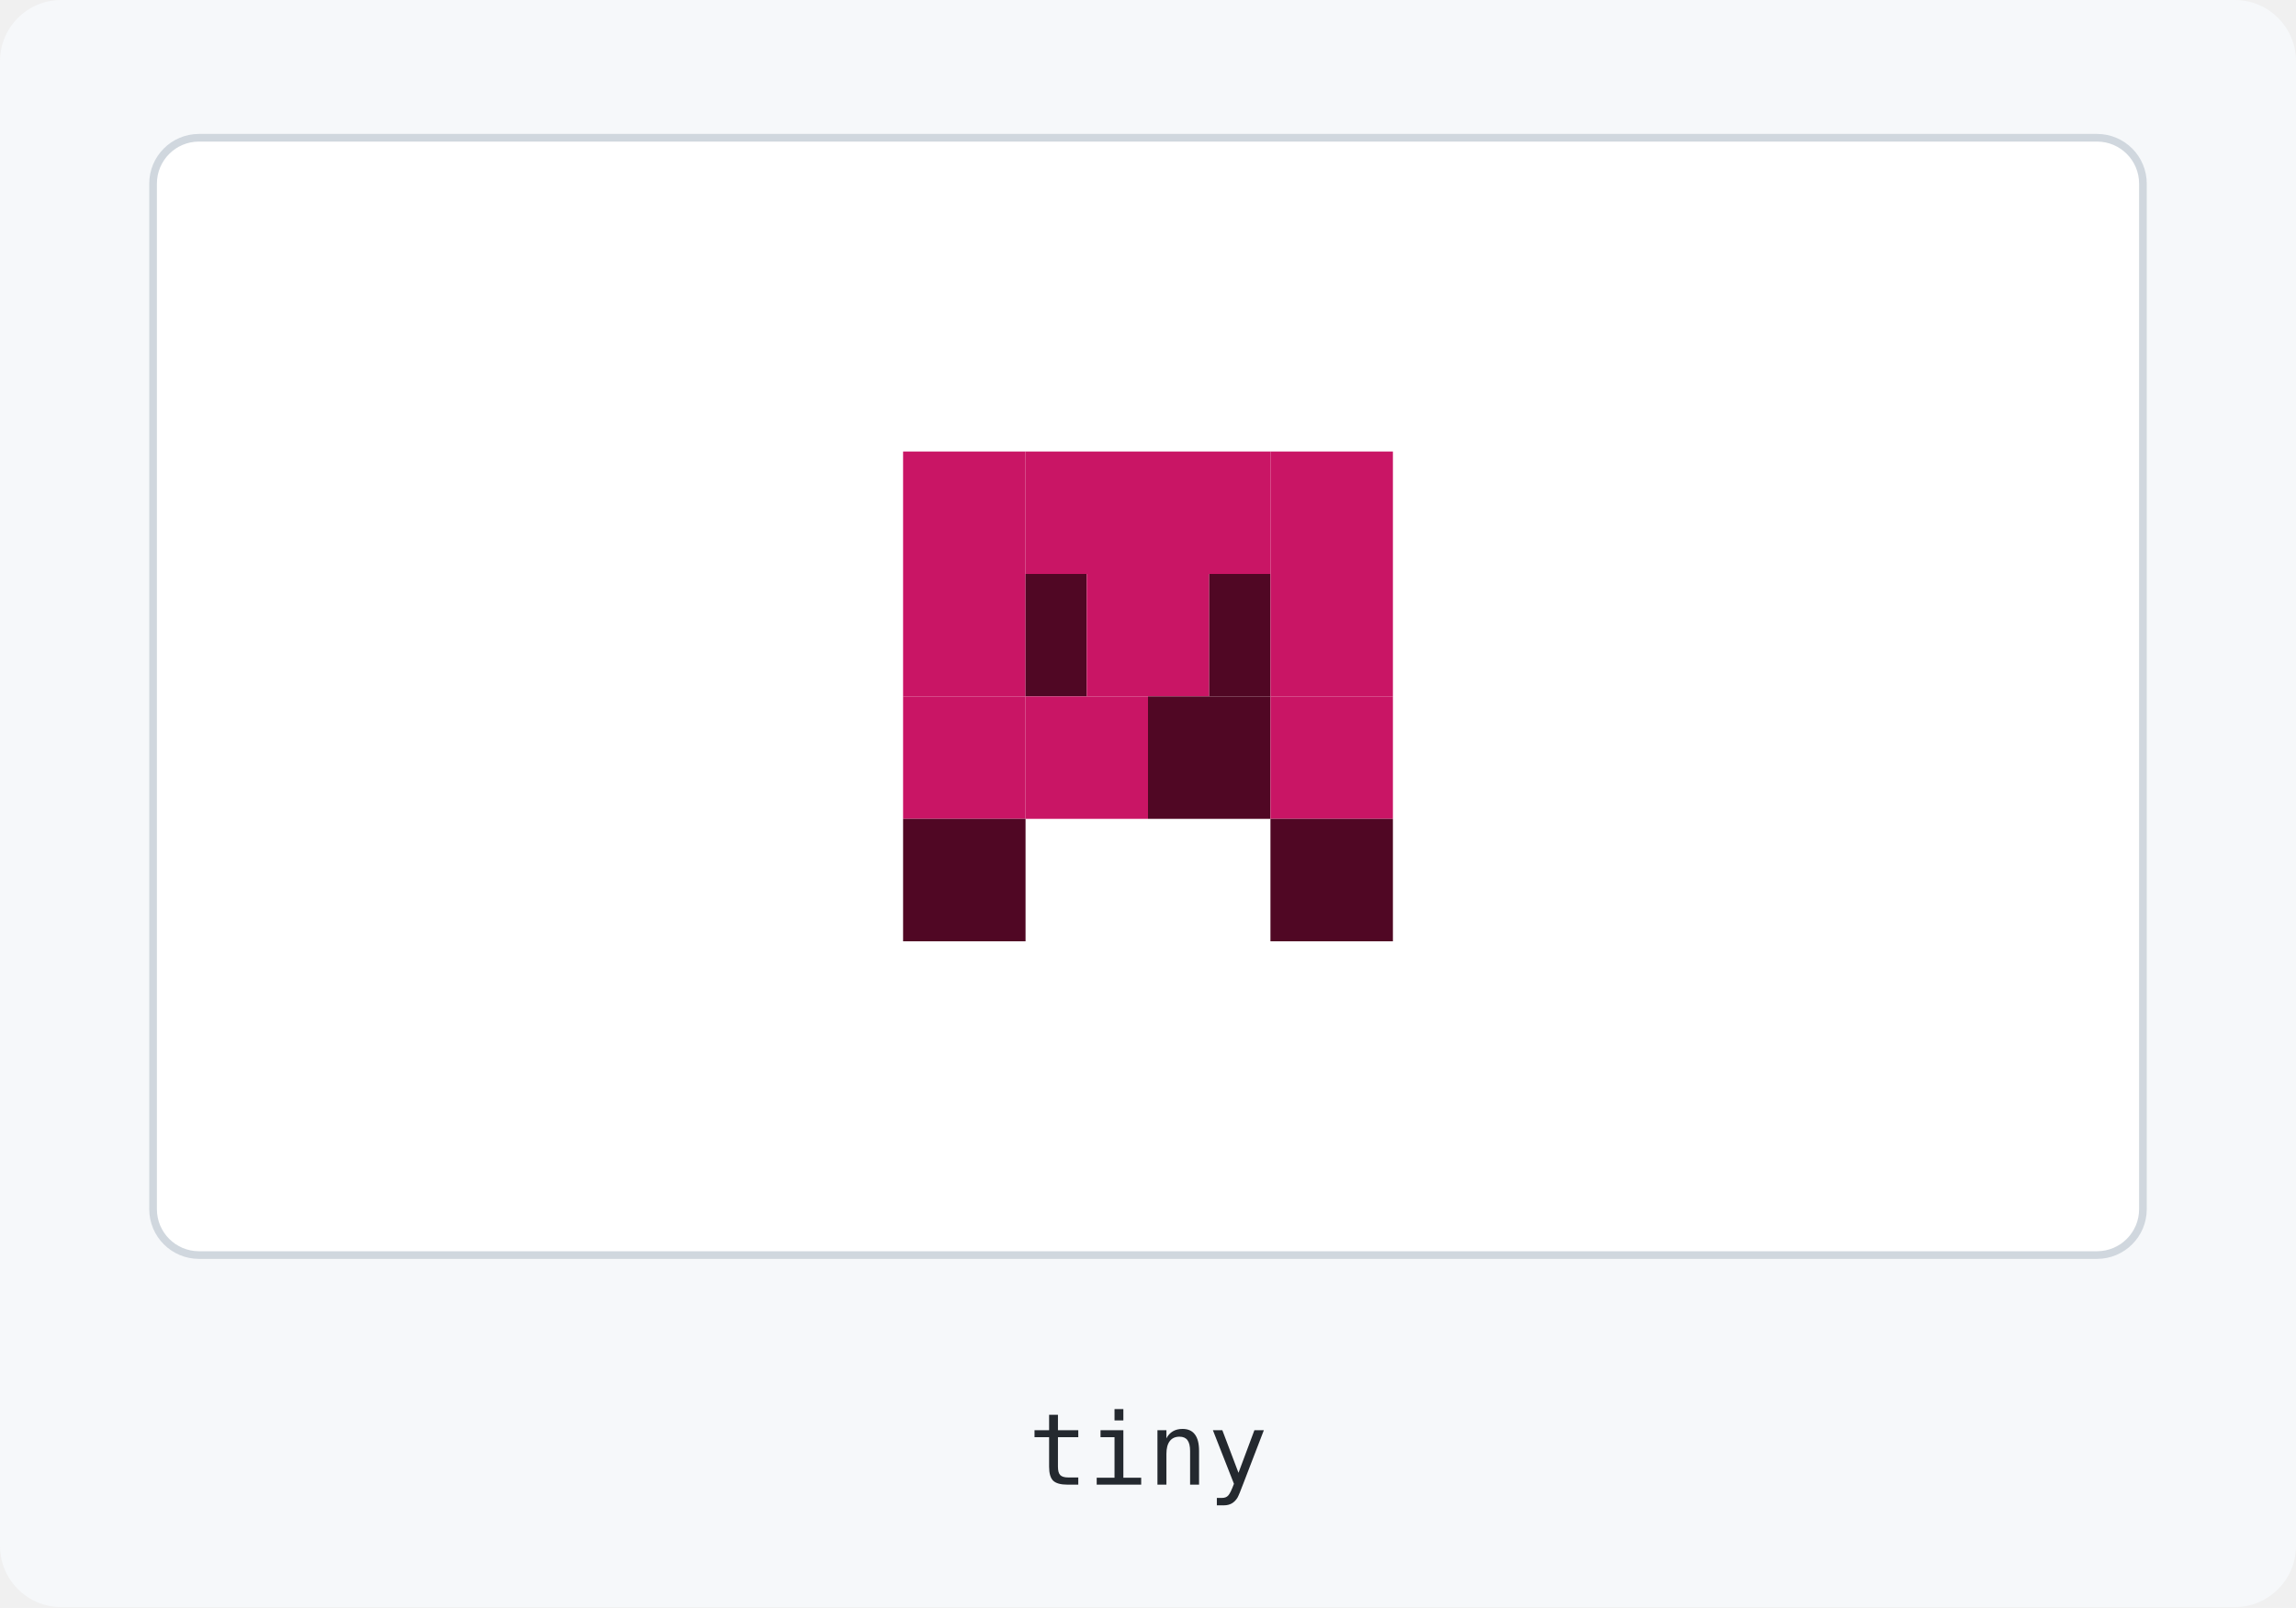
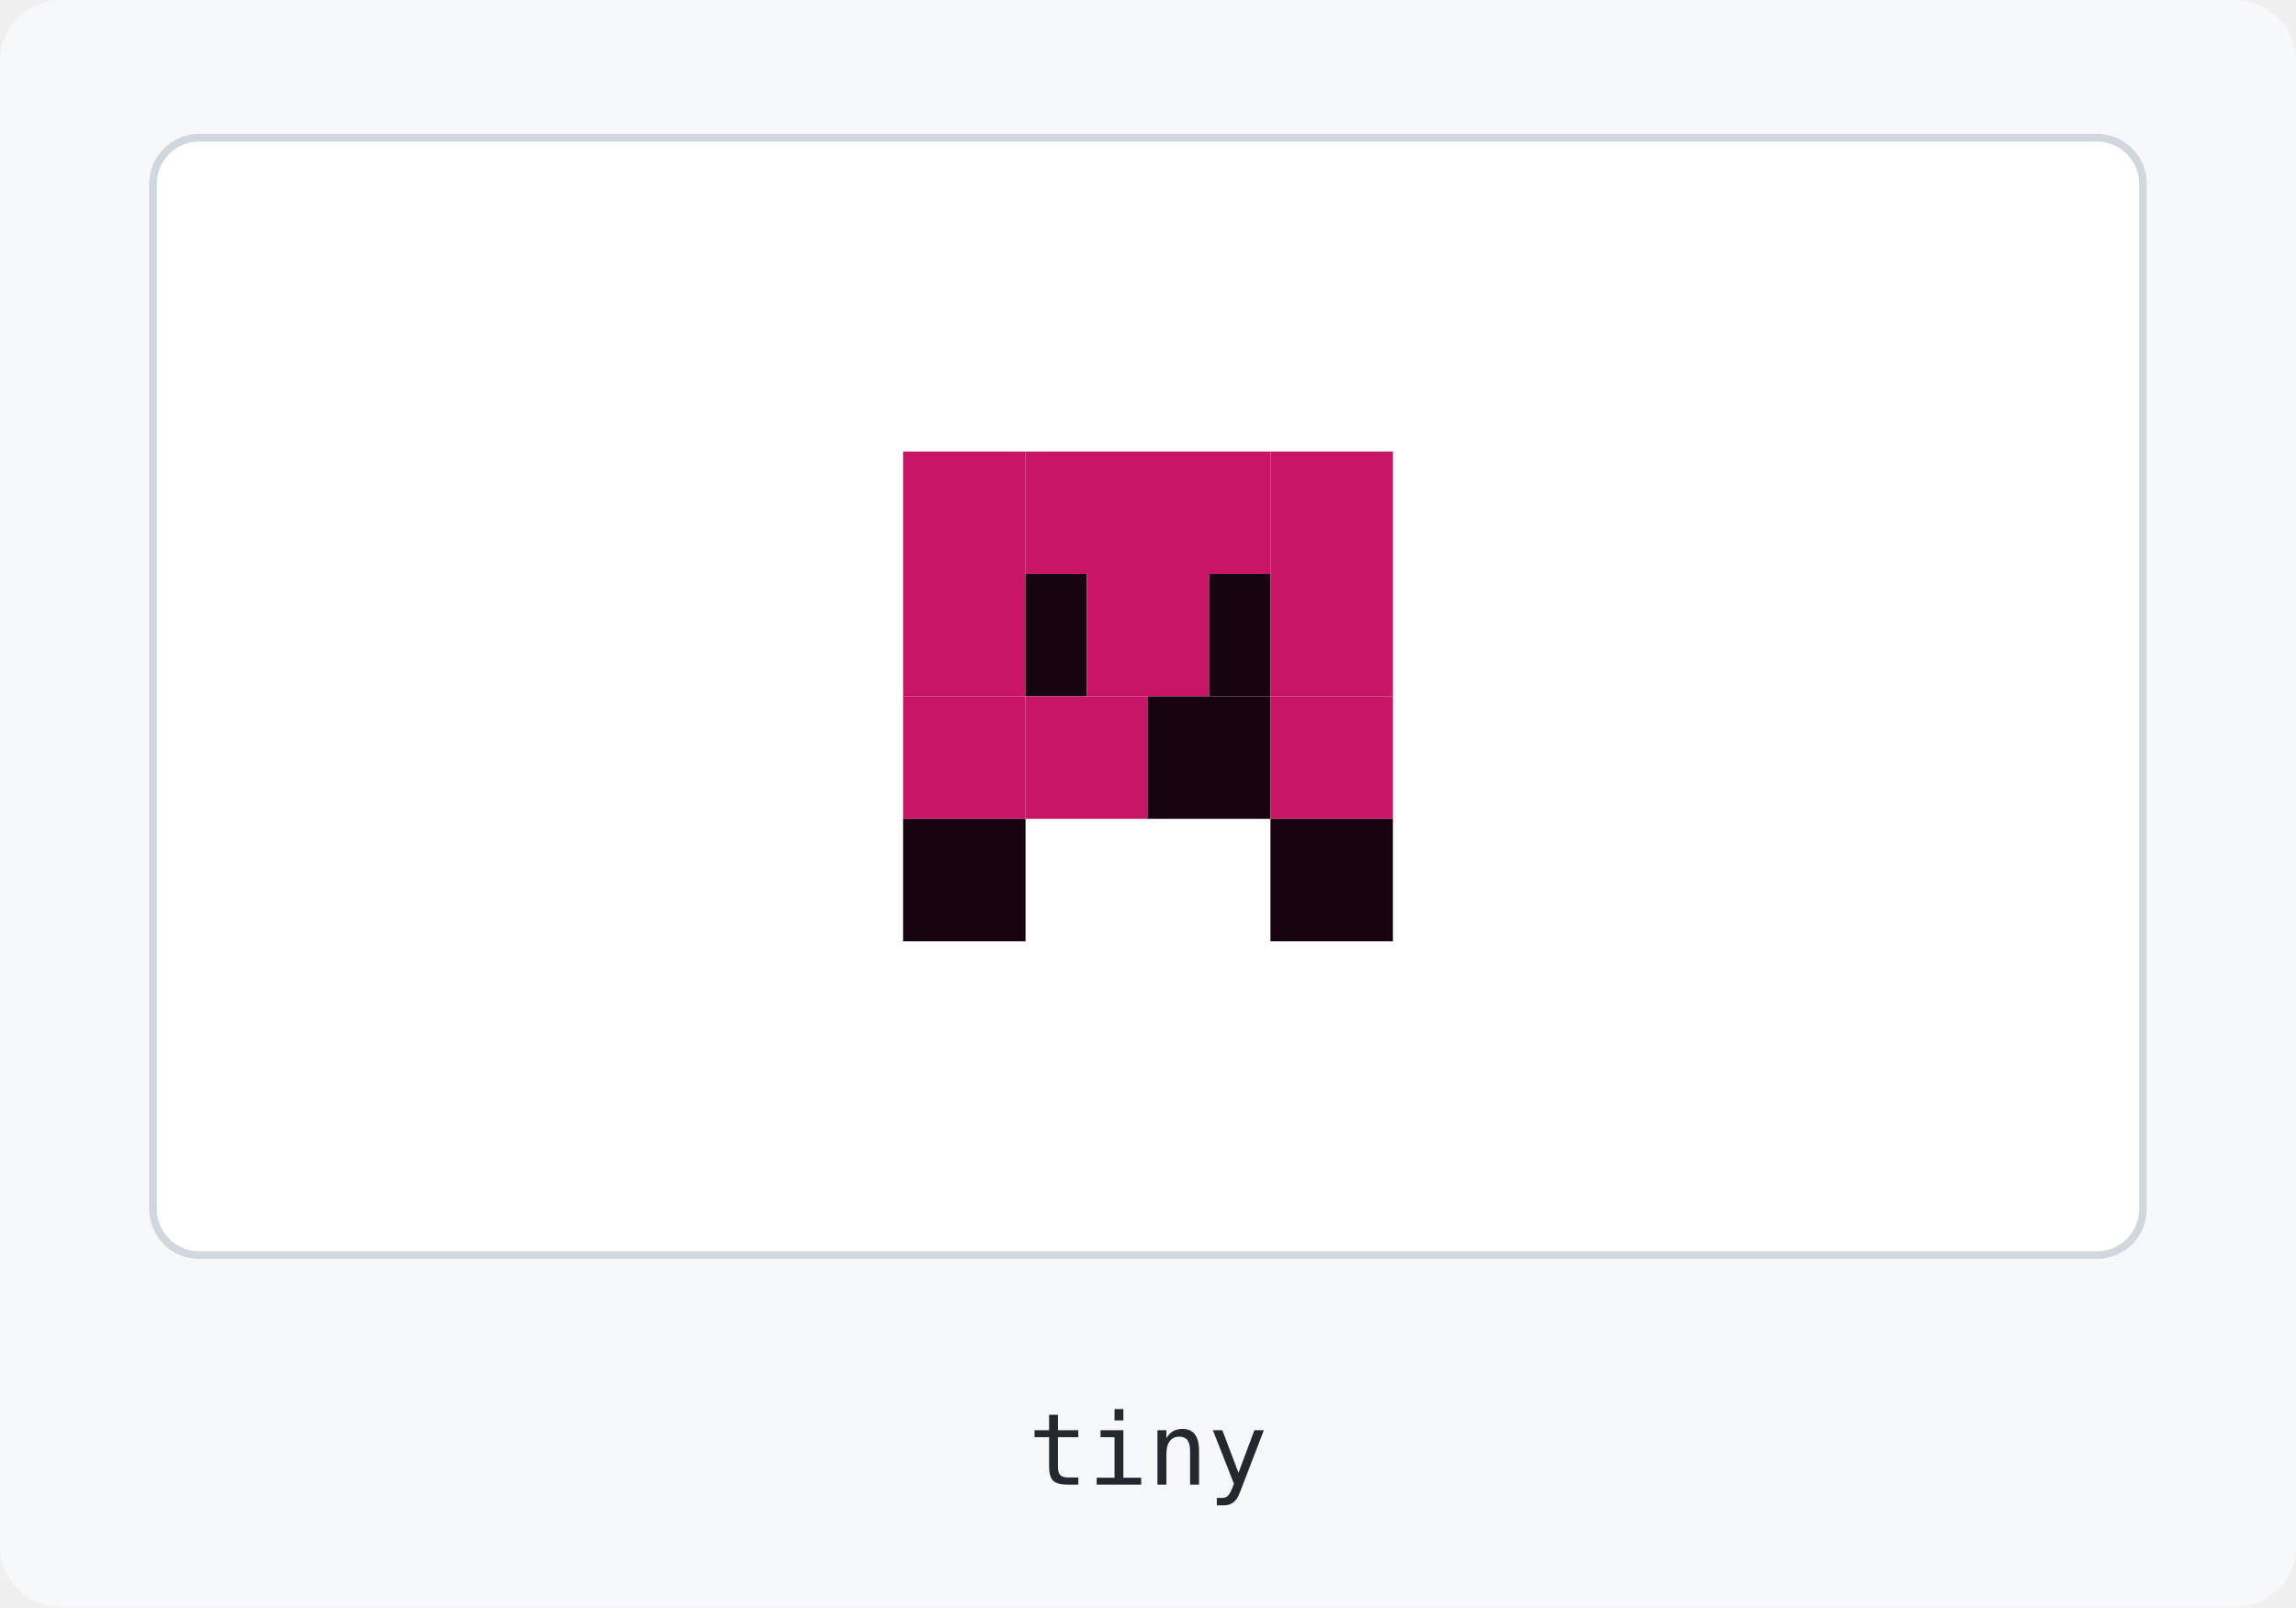
<svg xmlns="http://www.w3.org/2000/svg" width="300" height="210" viewBox="0 0 300 210" role="img" aria-label="tiny clingon">
  <rect width="300" height="210" rx="8" fill="#f6f8fa" />
  <rect x="20" y="18" width="260" height="146" rx="6" fill="#ffffff" stroke="#d0d7de" />
  <rect x="118" y="59" width="16" height="16" fill="#c91565" />
  <rect x="134" y="59" width="16" height="16" fill="#c91565" />
  <rect x="150" y="59" width="16" height="16" fill="#c91565" />
  <rect x="166" y="59" width="16" height="16" fill="#c91565" />
  <rect x="118" y="75" width="16" height="16" fill="#c91565" />
-   <rect x="134" y="75" width="8" height="16" fill="#500724" />
+   <rect x="134" y="75" width="8" height="16" fill="#170410" />
  <rect x="142" y="75" width="8" height="16" fill="#c91565" />
  <rect x="150" y="75" width="8" height="16" fill="#c91565" />
-   <rect x="158" y="75" width="8" height="16" fill="#500724" />
+   <rect x="158" y="75" width="8" height="16" fill="#170410" />
  <rect x="166" y="75" width="16" height="16" fill="#c91565" />
  <rect x="118" y="91" width="16" height="16" fill="#c91565" />
  <rect x="134" y="91" width="16" height="16" fill="#c91565" />
-   <rect x="150" y="91" width="16" height="16" fill="#500724" />
+   <rect x="150" y="91" width="16" height="16" fill="#170410" />
  <rect x="166" y="91" width="16" height="16" fill="#c91565" />
-   <rect x="118" y="107" width="16" height="16" fill="#500724" />
-   <rect x="166" y="107" width="16" height="16" fill="#500724" />
+   <rect x="118" y="107" width="16" height="16" fill="#170410" />
+   <rect x="166" y="107" width="16" height="16" fill="#170410" />
  <text x="150" y="194" text-anchor="middle" font-family="ui-monospace, SFMono-Regular, Menlo, Consolas, monospace" font-size="13" font-weight="400" fill="#24292f">tiny</text>
</svg>
